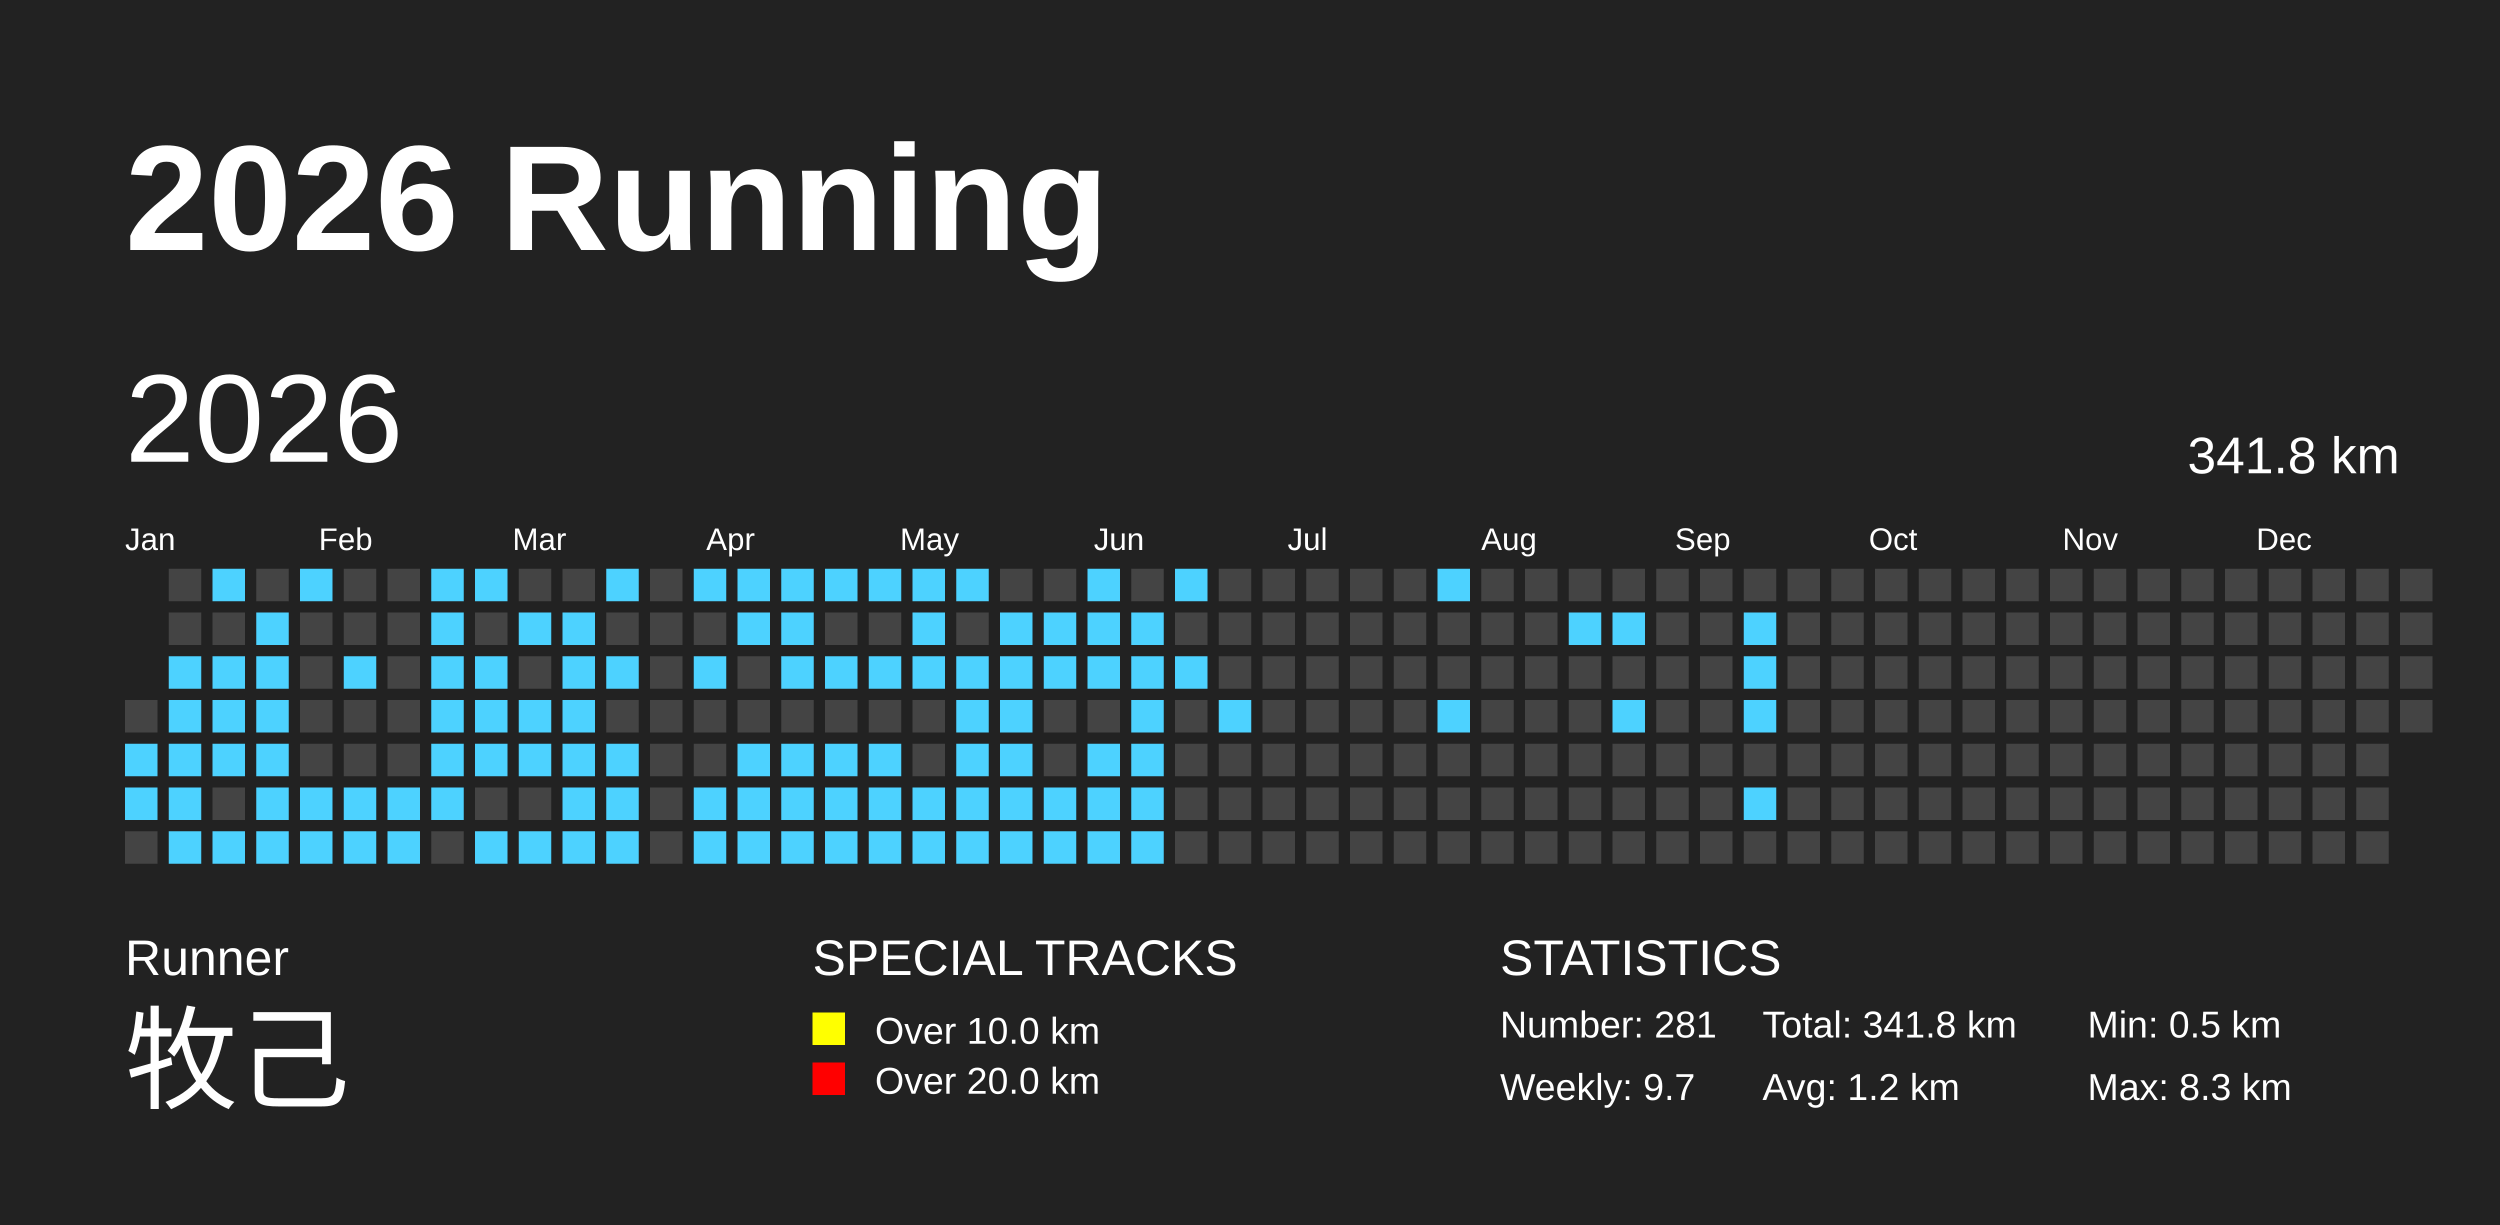
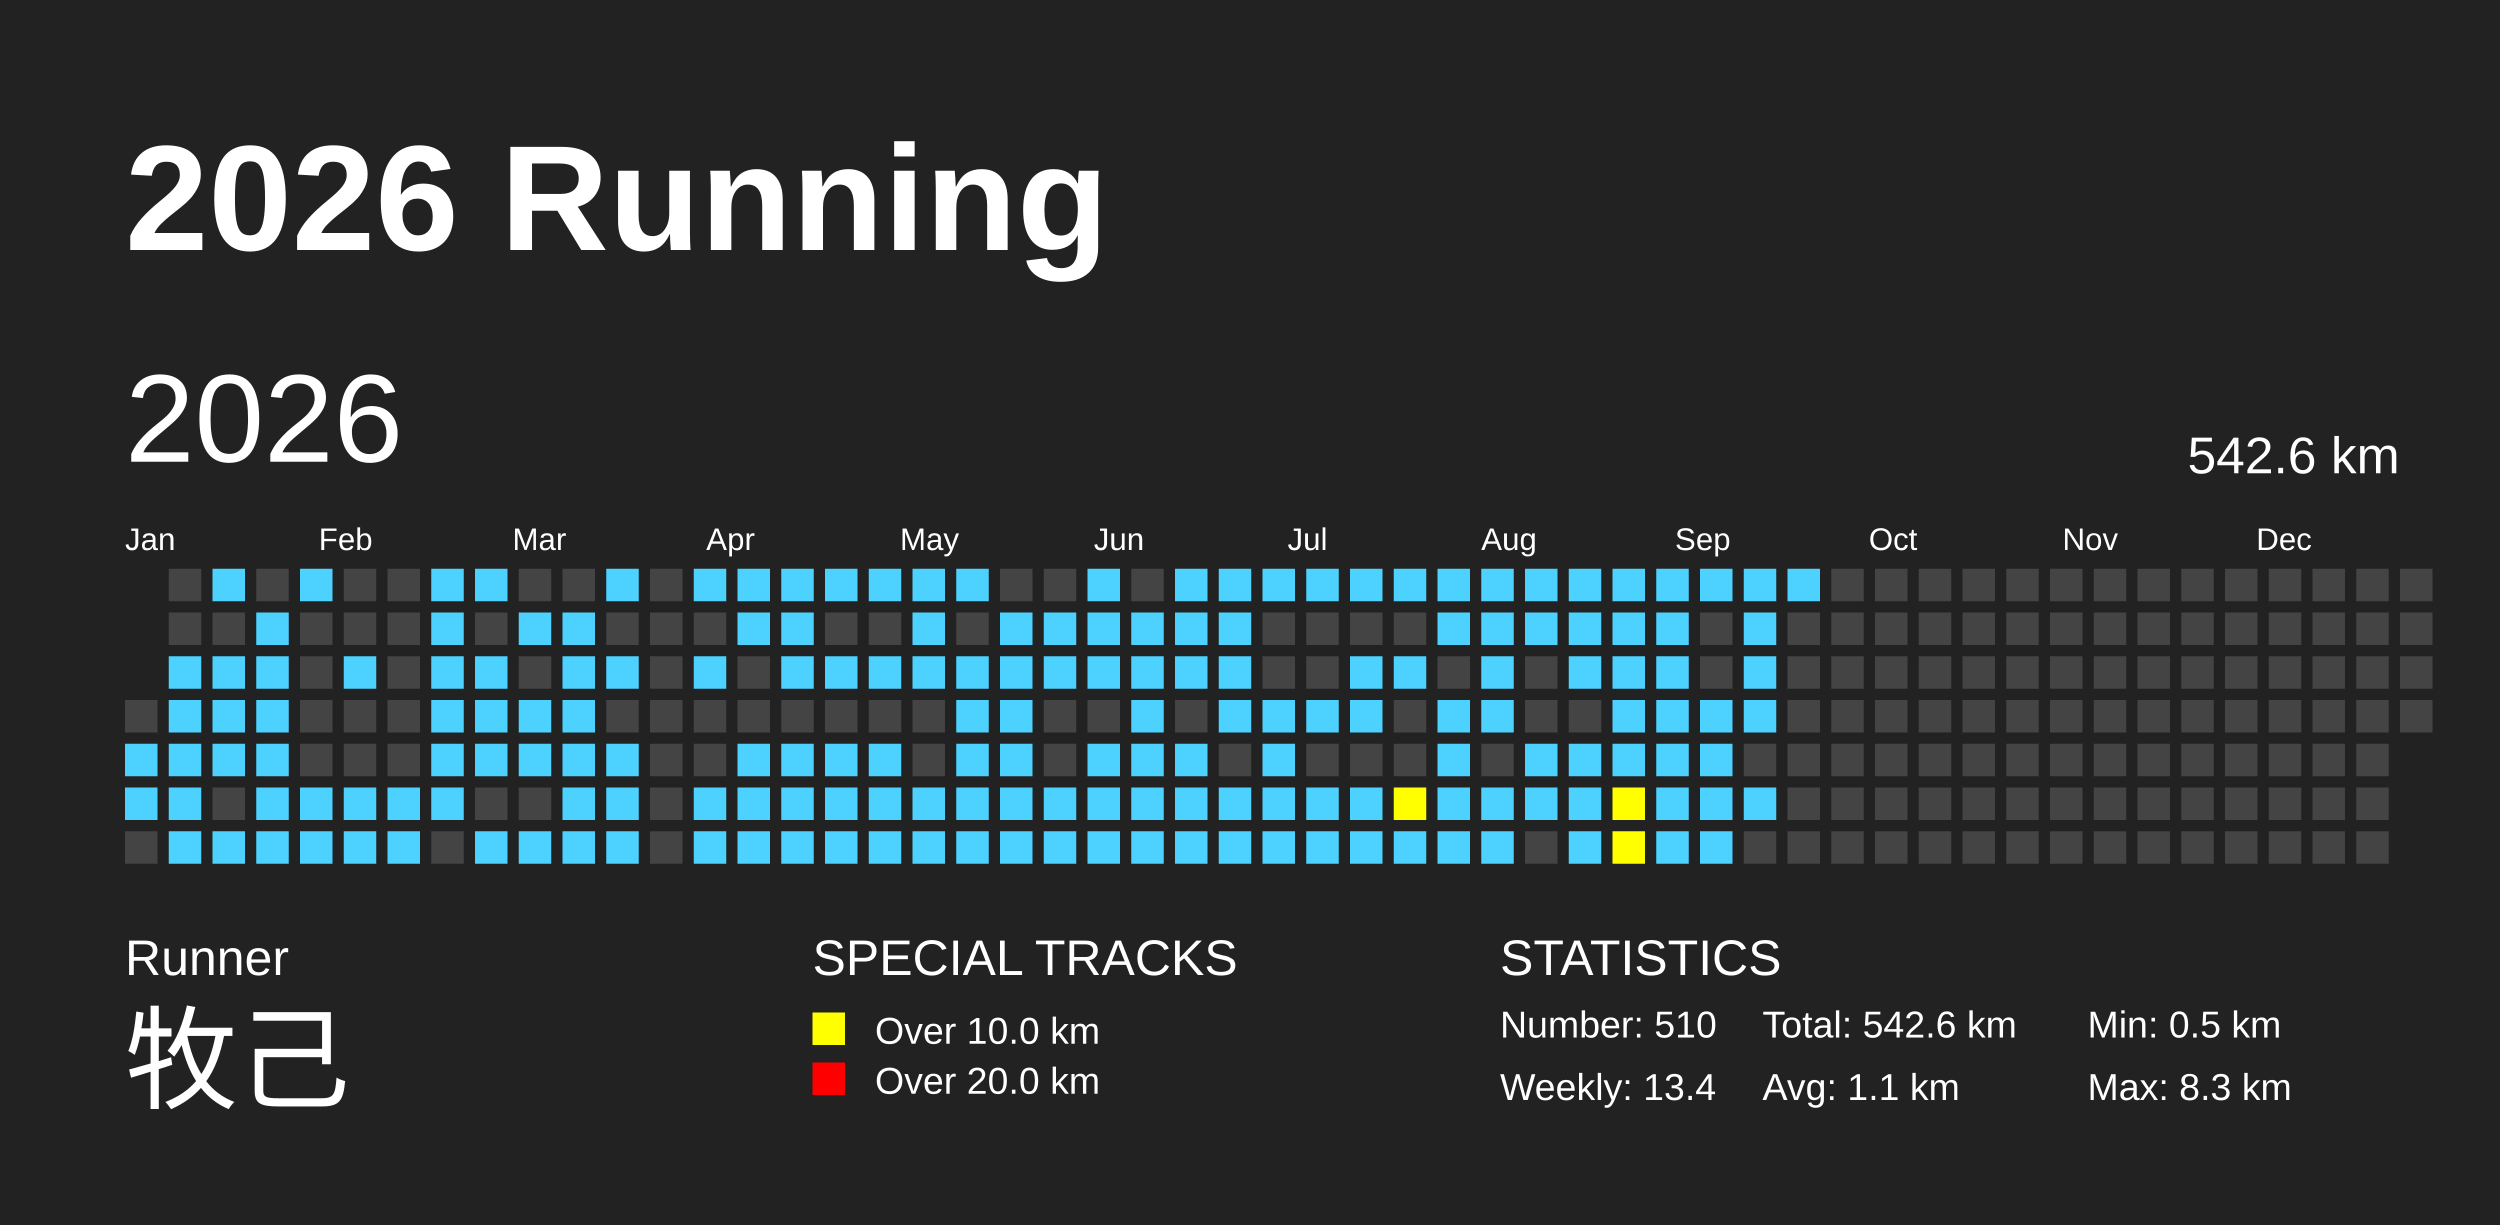
<svg xmlns="http://www.w3.org/2000/svg" baseProfile="full" height="98mm" version="1.1" viewBox="0,0,200,98" width="200mm">
  <defs>
    <pattern height="2" id="indoor-stripe" patternUnits="userSpaceOnUse" width="2">
      <line stroke="white" stroke-opacity="0.45" stroke-width="0.5" x1="0" x2="2" y1="2" y2="0" />
    </pattern>
  </defs>
  <rect fill="#222222" height="98" width="200" x="0" y="0" />
  <text fill="#FFFFFF" style="font-size:12px; font-family:Arial; font-weight:bold;" x="10" y="20">2026 Running</text>
  <text fill="#FFFFFF" style="font-size:4px; font-family:Arial" x="10" y="78">Runner</text>
  <text fill="#FFFFFF" style="font-size:9px; font-family:Arial" x="10" y="88">牧己</text>
  <text fill="#FFFFFF" style="font-size:4px; font-family:Arial" x="65" y="78">SPECIAL TRACKS</text>
  <rect fill="yellow" height="2.6" width="2.6" x="65" y="81" />
  <text fill="#FFFFFF" style="font-size:3px; font-family:Arial" x="70" y="83.5">Over 10.0 km</text>
  <rect fill="red" height="2.6" width="2.6" x="65" y="85" />
  <text fill="#FFFFFF" style="font-size:3px; font-family:Arial" x="70" y="87.5">Over 20.0 km</text>
  <text fill="#FFFFFF" style="font-size:4px; font-family:Arial" x="120" y="78">STATISTICS</text>
-   <text fill="#FFFFFF" style="font-size:3px; font-family:Arial" x="120" y="83">Number: 281</text>
-   <text fill="#FFFFFF" style="font-size:3px; font-family:Arial" x="120" y="88">Weekly: 9.7</text>
-   <text fill="#FFFFFF" style="font-size:3px; font-family:Arial" x="141" y="83">Total: 341.8 km</text>
-   <text fill="#FFFFFF" style="font-size:3px; font-family:Arial" x="141" y="88">Avg: 1.2 km</text>
+   <text fill="#FFFFFF" style="font-size:3px; font-family:Arial" x="120" y="83">Number: 510</text>
+   <text fill="#FFFFFF" style="font-size:3px; font-family:Arial" x="120" y="88">Weekly: 13.4</text>
+   <text fill="#FFFFFF" style="font-size:3px; font-family:Arial" x="141" y="83">Total: 542.6 km</text>
+   <text fill="#FFFFFF" style="font-size:3px; font-family:Arial" x="141" y="88">Avg: 1.1 km</text>
  <text fill="#FFFFFF" style="font-size:3px; font-family:Arial" x="167" y="83">Min: 0.5 km</text>
  <text fill="#FFFFFF" style="font-size:3px; font-family:Arial" x="167" y="88">Max: 8.3 km</text>
  <text dominant-baseline="hanging" fill="#FFFFFF" style="font-size:10.0px; font-family:Arial;" x="10" y="30">2026</text>
-   <text dominant-baseline="hanging" fill="#FFFFFF" style="font-size:4.125px; font-family:Arial;" x="175" y="35">341.8 km</text>
+   <text dominant-baseline="hanging" fill="#FFFFFF" style="font-size:4.125px; font-family:Arial;" x="175" y="35">542.6 km</text>
  <text fill="#FFFFFF" style="font-size:2.5px; font-family:Arial" x="10.0" y="44">Jan</text>
  <text fill="#FFFFFF" style="font-size:2.5px; font-family:Arial" x="25.5" y="44">Feb</text>
  <text fill="#FFFFFF" style="font-size:2.5px; font-family:Arial" x="41.0" y="44">Mar</text>
  <text fill="#FFFFFF" style="font-size:2.5px; font-family:Arial" x="56.5" y="44">Apr</text>
  <text fill="#FFFFFF" style="font-size:2.5px; font-family:Arial" x="72.0" y="44">May</text>
  <text fill="#FFFFFF" style="font-size:2.5px; font-family:Arial" x="87.5" y="44">Jun</text>
  <text fill="#FFFFFF" style="font-size:2.5px; font-family:Arial" x="103.0" y="44">Jul</text>
  <text fill="#FFFFFF" style="font-size:2.5px; font-family:Arial" x="118.5" y="44">Aug</text>
  <text fill="#FFFFFF" style="font-size:2.5px; font-family:Arial" x="134.0" y="44">Sep</text>
  <text fill="#FFFFFF" style="font-size:2.5px; font-family:Arial" x="149.5" y="44">Oct</text>
  <text fill="#FFFFFF" style="font-size:2.5px; font-family:Arial" x="165.0" y="44">Nov</text>
  <text fill="#FFFFFF" style="font-size:2.5px; font-family:Arial" x="180.5" y="44">Dec</text>
  <rect fill="#444444" height="2.6" width="2.6" x="10.0" y="56.0" />
  <rect fill="#4DD2FF" height="2.6" width="2.6" x="10.0" y="59.5" />
  <rect fill="#4DD2FF" height="2.6" width="2.6" x="10.0" y="63.0" />
  <rect fill="#444444" height="2.6" width="2.6" x="10.0" y="66.5" />
  <rect fill="#444444" height="2.6" width="2.6" x="13.5" y="45.5" />
  <rect fill="#444444" height="2.6" width="2.6" x="13.5" y="49.0" />
  <rect fill="#4DD2FF" height="2.6" width="2.6" x="13.5" y="52.5" />
  <rect fill="#4DD2FF" height="2.6" width="2.6" x="13.5" y="56.0" />
  <rect fill="#4DD2FF" height="2.6" width="2.6" x="13.5" y="59.5" />
  <rect fill="#4DD2FF" height="2.6" width="2.6" x="13.5" y="63.0" />
  <rect fill="#4DD2FF" height="2.6" width="2.6" x="13.5" y="66.5" />
  <rect fill="#4DD2FF" height="2.6" width="2.6" x="17.0" y="45.5" />
  <rect fill="#444444" height="2.6" width="2.6" x="17.0" y="49.0" />
  <rect fill="#4DD2FF" height="2.6" width="2.6" x="17.0" y="52.5" />
  <rect fill="#4DD2FF" height="2.6" width="2.6" x="17.0" y="56.0" />
  <rect fill="#4DD2FF" height="2.6" width="2.6" x="17.0" y="59.5" />
  <rect fill="#444444" height="2.6" width="2.6" x="17.0" y="63.0" />
  <rect fill="#4DD2FF" height="2.6" width="2.6" x="17.0" y="66.5" />
  <rect fill="#444444" height="2.6" width="2.6" x="20.5" y="45.5" />
  <rect fill="#4DD2FF" height="2.6" width="2.6" x="20.5" y="49.0" />
  <rect fill="#4DD2FF" height="2.6" width="2.6" x="20.5" y="52.5" />
  <rect fill="#4DD2FF" height="2.6" width="2.6" x="20.5" y="56.0" />
  <rect fill="#4DD2FF" height="2.6" width="2.6" x="20.5" y="59.5" />
  <rect fill="#4DD2FF" height="2.6" width="2.6" x="20.5" y="63.0" />
  <rect fill="#4DD2FF" height="2.6" width="2.6" x="20.5" y="66.5" />
  <rect fill="#4DD2FF" height="2.6" width="2.6" x="24.0" y="45.5" />
  <rect fill="#444444" height="2.6" width="2.6" x="24.0" y="49.0" />
  <rect fill="#444444" height="2.6" width="2.6" x="24.0" y="52.5" />
  <rect fill="#444444" height="2.6" width="2.6" x="24.0" y="56.0" />
  <rect fill="#444444" height="2.6" width="2.6" x="24.0" y="59.5" />
  <rect fill="#4DD2FF" height="2.6" width="2.6" x="24.0" y="63.0" />
  <rect fill="#4DD2FF" height="2.6" width="2.6" x="24.0" y="66.5" />
  <rect fill="#444444" height="2.6" width="2.6" x="27.5" y="45.5" />
  <rect fill="#444444" height="2.6" width="2.6" x="27.5" y="49.0" />
  <rect fill="#4DD2FF" height="2.6" width="2.6" x="27.5" y="52.5" />
  <rect fill="#444444" height="2.6" width="2.6" x="27.5" y="56.0" />
  <rect fill="#444444" height="2.6" width="2.6" x="27.5" y="59.5" />
  <rect fill="#4DD2FF" height="2.6" width="2.6" x="27.5" y="63.0" />
  <rect fill="#4DD2FF" height="2.6" width="2.6" x="27.5" y="66.5" />
  <rect fill="#444444" height="2.6" width="2.6" x="31.0" y="45.5" />
  <rect fill="#444444" height="2.6" width="2.6" x="31.0" y="49.0" />
  <rect fill="#444444" height="2.6" width="2.6" x="31.0" y="52.5" />
  <rect fill="#444444" height="2.6" width="2.6" x="31.0" y="56.0" />
  <rect fill="#444444" height="2.6" width="2.6" x="31.0" y="59.5" />
  <rect fill="#4DD2FF" height="2.6" width="2.6" x="31.0" y="63.0" />
  <rect fill="#4DD2FF" height="2.6" width="2.6" x="31.0" y="66.5" />
  <rect fill="#4DD2FF" height="2.6" width="2.6" x="34.5" y="45.5" />
  <rect fill="#4DD2FF" height="2.6" width="2.6" x="34.5" y="49.0" />
  <rect fill="#4DD2FF" height="2.6" width="2.6" x="34.5" y="52.5" />
  <rect fill="#4DD2FF" height="2.6" width="2.6" x="34.5" y="56.0" />
  <rect fill="#4DD2FF" height="2.6" width="2.6" x="34.5" y="59.5" />
  <rect fill="#4DD2FF" height="2.6" width="2.6" x="34.5" y="63.0" />
  <rect fill="#444444" height="2.6" width="2.6" x="34.5" y="66.5" />
  <rect fill="#4DD2FF" height="2.6" width="2.6" x="38.0" y="45.5" />
  <rect fill="#444444" height="2.6" width="2.6" x="38.0" y="49.0" />
  <rect fill="#4DD2FF" height="2.6" width="2.6" x="38.0" y="52.5" />
  <rect fill="#4DD2FF" height="2.6" width="2.6" x="38.0" y="56.0" />
  <rect fill="#4DD2FF" height="2.6" width="2.6" x="38.0" y="59.5" />
  <rect fill="#444444" height="2.6" width="2.6" x="38.0" y="63.0" />
  <rect fill="#4DD2FF" height="2.6" width="2.6" x="38.0" y="66.5" />
  <rect fill="#444444" height="2.6" width="2.6" x="41.5" y="45.5" />
  <rect fill="#4DD2FF" height="2.6" width="2.6" x="41.5" y="49.0" />
  <rect fill="#444444" height="2.6" width="2.6" x="41.5" y="52.5" />
  <rect fill="#4DD2FF" height="2.6" width="2.6" x="41.5" y="56.0" />
  <rect fill="#4DD2FF" height="2.6" width="2.6" x="41.5" y="59.5" />
  <rect fill="#444444" height="2.6" width="2.6" x="41.5" y="63.0" />
  <rect fill="#4DD2FF" height="2.6" width="2.6" x="41.5" y="66.5" />
  <rect fill="#444444" height="2.6" width="2.6" x="45.0" y="45.5" />
  <rect fill="#4DD2FF" height="2.6" width="2.6" x="45.0" y="49.0" />
  <rect fill="#4DD2FF" height="2.6" width="2.6" x="45.0" y="52.5" />
  <rect fill="#4DD2FF" height="2.6" width="2.6" x="45.0" y="56.0" />
  <rect fill="#4DD2FF" height="2.6" width="2.6" x="45.0" y="59.5" />
  <rect fill="#4DD2FF" height="2.6" width="2.6" x="45.0" y="63.0" />
  <rect fill="#4DD2FF" height="2.6" width="2.6" x="45.0" y="66.5" />
  <rect fill="#4DD2FF" height="2.6" width="2.6" x="48.5" y="45.5" />
  <rect fill="#444444" height="2.6" width="2.6" x="48.5" y="49.0" />
  <rect fill="#4DD2FF" height="2.6" width="2.6" x="48.5" y="52.5" />
  <rect fill="#444444" height="2.6" width="2.6" x="48.5" y="56.0" />
  <rect fill="#4DD2FF" height="2.6" width="2.6" x="48.5" y="59.5" />
  <rect fill="#4DD2FF" height="2.6" width="2.6" x="48.5" y="63.0" />
  <rect fill="#4DD2FF" height="2.6" width="2.6" x="48.5" y="66.5" />
  <rect fill="#444444" height="2.6" width="2.6" x="52.0" y="45.5" />
  <rect fill="#444444" height="2.6" width="2.6" x="52.0" y="49.0" />
  <rect fill="#444444" height="2.6" width="2.6" x="52.0" y="52.5" />
  <rect fill="#444444" height="2.6" width="2.6" x="52.0" y="56.0" />
  <rect fill="#444444" height="2.6" width="2.6" x="52.0" y="59.5" />
  <rect fill="#444444" height="2.6" width="2.6" x="52.0" y="63.0" />
  <rect fill="#444444" height="2.6" width="2.6" x="52.0" y="66.5" />
  <rect fill="#4DD2FF" height="2.6" width="2.6" x="55.5" y="45.5" />
  <rect fill="#444444" height="2.6" width="2.6" x="55.5" y="49.0" />
  <rect fill="#4DD2FF" height="2.6" width="2.6" x="55.5" y="52.5" />
  <rect fill="#444444" height="2.6" width="2.6" x="55.5" y="56.0" />
  <rect fill="#444444" height="2.6" width="2.6" x="55.5" y="59.5" />
  <rect fill="#4DD2FF" height="2.6" width="2.6" x="55.5" y="63.0" />
  <rect fill="#4DD2FF" height="2.6" width="2.6" x="55.5" y="66.5" />
  <rect fill="#4DD2FF" height="2.6" width="2.6" x="59.0" y="45.5" />
  <rect fill="#4DD2FF" height="2.6" width="2.6" x="59.0" y="49.0" />
  <rect fill="#444444" height="2.6" width="2.6" x="59.0" y="52.5" />
  <rect fill="#444444" height="2.6" width="2.6" x="59.0" y="56.0" />
  <rect fill="#4DD2FF" height="2.6" width="2.6" x="59.0" y="59.5" />
  <rect fill="#4DD2FF" height="2.6" width="2.6" x="59.0" y="63.0" />
  <rect fill="#4DD2FF" height="2.6" width="2.6" x="59.0" y="66.5" />
  <rect fill="#4DD2FF" height="2.6" width="2.6" x="62.5" y="45.5" />
  <rect fill="#4DD2FF" height="2.6" width="2.6" x="62.5" y="49.0" />
  <rect fill="#4DD2FF" height="2.6" width="2.6" x="62.5" y="52.5" />
  <rect fill="#444444" height="2.6" width="2.6" x="62.5" y="56.0" />
  <rect fill="#4DD2FF" height="2.6" width="2.6" x="62.5" y="59.5" />
  <rect fill="#4DD2FF" height="2.6" width="2.6" x="62.5" y="63.0" />
  <rect fill="#4DD2FF" height="2.6" width="2.6" x="62.5" y="66.5" />
  <rect fill="#4DD2FF" height="2.6" width="2.6" x="66.0" y="45.5" />
  <rect fill="#444444" height="2.6" width="2.6" x="66.0" y="49.0" />
  <rect fill="#4DD2FF" height="2.6" width="2.6" x="66.0" y="52.5" />
  <rect fill="#444444" height="2.6" width="2.6" x="66.0" y="56.0" />
  <rect fill="#4DD2FF" height="2.6" width="2.6" x="66.0" y="59.5" />
  <rect fill="#4DD2FF" height="2.6" width="2.6" x="66.0" y="63.0" />
  <rect fill="#4DD2FF" height="2.6" width="2.6" x="66.0" y="66.5" />
  <rect fill="#4DD2FF" height="2.6" width="2.6" x="69.5" y="45.5" />
  <rect fill="#444444" height="2.6" width="2.6" x="69.5" y="49.0" />
  <rect fill="#4DD2FF" height="2.6" width="2.6" x="69.5" y="52.5" />
  <rect fill="#444444" height="2.6" width="2.6" x="69.5" y="56.0" />
  <rect fill="#4DD2FF" height="2.6" width="2.6" x="69.5" y="59.5" />
  <rect fill="#4DD2FF" height="2.6" width="2.6" x="69.5" y="63.0" />
  <rect fill="#4DD2FF" height="2.6" width="2.6" x="69.5" y="66.5" />
  <rect fill="#4DD2FF" height="2.6" width="2.6" x="73.0" y="45.5" />
  <rect fill="#4DD2FF" height="2.6" width="2.6" x="73.0" y="49.0" />
  <rect fill="#4DD2FF" height="2.6" width="2.6" x="73.0" y="52.5" />
  <rect fill="#444444" height="2.6" width="2.6" x="73.0" y="56.0" />
  <rect fill="#444444" height="2.6" width="2.6" x="73.0" y="59.5" />
  <rect fill="#4DD2FF" height="2.6" width="2.6" x="73.0" y="63.0" />
  <rect fill="#4DD2FF" height="2.6" width="2.6" x="73.0" y="66.5" />
  <rect fill="#4DD2FF" height="2.6" width="2.6" x="76.5" y="45.5" />
  <rect fill="#444444" height="2.6" width="2.6" x="76.5" y="49.0" />
  <rect fill="#4DD2FF" height="2.6" width="2.6" x="76.5" y="52.5" />
  <rect fill="#4DD2FF" height="2.6" width="2.6" x="76.5" y="56.0" />
  <rect fill="#4DD2FF" height="2.6" width="2.6" x="76.5" y="59.5" />
  <rect fill="#4DD2FF" height="2.6" width="2.6" x="76.5" y="63.0" />
  <rect fill="#4DD2FF" height="2.6" width="2.6" x="76.5" y="66.5" />
  <rect fill="#444444" height="2.6" width="2.6" x="80.0" y="45.5" />
  <rect fill="#4DD2FF" height="2.6" width="2.6" x="80.0" y="49.0" />
  <rect fill="#4DD2FF" height="2.6" width="2.6" x="80.0" y="52.5" />
  <rect fill="#4DD2FF" height="2.6" width="2.6" x="80.0" y="56.0" />
  <rect fill="#4DD2FF" height="2.6" width="2.6" x="80.0" y="59.5" />
  <rect fill="#4DD2FF" height="2.6" width="2.6" x="80.0" y="63.0" />
  <rect fill="#4DD2FF" height="2.6" width="2.6" x="80.0" y="66.5" />
  <rect fill="#444444" height="2.6" width="2.6" x="83.5" y="45.5" />
  <rect fill="#4DD2FF" height="2.6" width="2.6" x="83.5" y="49.0" />
  <rect fill="#4DD2FF" height="2.6" width="2.6" x="83.5" y="52.5" />
  <rect fill="#444444" height="2.6" width="2.6" x="83.5" y="56.0" />
  <rect fill="#444444" height="2.6" width="2.6" x="83.5" y="59.5" />
  <rect fill="#4DD2FF" height="2.6" width="2.6" x="83.5" y="63.0" />
  <rect fill="#4DD2FF" height="2.6" width="2.6" x="83.5" y="66.5" />
  <rect fill="#4DD2FF" height="2.6" width="2.6" x="87.0" y="45.5" />
  <rect fill="#4DD2FF" height="2.6" width="2.6" x="87.0" y="49.0" />
  <rect fill="#4DD2FF" height="2.6" width="2.6" x="87.0" y="52.5" />
  <rect fill="#444444" height="2.6" width="2.6" x="87.0" y="56.0" />
  <rect fill="#4DD2FF" height="2.6" width="2.6" x="87.0" y="59.5" />
  <rect fill="#4DD2FF" height="2.6" width="2.6" x="87.0" y="63.0" />
  <rect fill="#4DD2FF" height="2.6" width="2.6" x="87.0" y="66.5" />
  <rect fill="#444444" height="2.6" width="2.6" x="90.5" y="45.5" />
  <rect fill="#4DD2FF" height="2.6" width="2.6" x="90.5" y="49.0" />
  <rect fill="#4DD2FF" height="2.6" width="2.6" x="90.5" y="52.5" />
  <rect fill="#4DD2FF" height="2.6" width="2.6" x="90.5" y="56.0" />
  <rect fill="#4DD2FF" height="2.6" width="2.6" x="90.5" y="59.5" />
  <rect fill="#4DD2FF" height="2.6" width="2.6" x="90.5" y="63.0" />
  <rect fill="#4DD2FF" height="2.6" width="2.6" x="90.5" y="66.5" />
  <rect fill="#4DD2FF" height="2.6" width="2.6" x="94.0" y="45.5" />
-   <rect fill="#444444" height="2.6" width="2.6" x="94.0" y="49.0" />
+   <rect fill="#4DD2FF" height="2.6" width="2.6" x="94.0" y="49.0" />
  <rect fill="#4DD2FF" height="2.6" width="2.6" x="94.0" y="52.5" />
  <rect fill="#444444" height="2.6" width="2.6" x="94.0" y="56.0" />
-   <rect fill="#444444" height="2.6" width="2.6" x="94.0" y="59.5" />
-   <rect fill="#444444" height="2.6" width="2.6" x="94.0" y="63.0" />
-   <rect fill="#444444" height="2.6" width="2.6" x="94.0" y="66.5" />
-   <rect fill="#444444" height="2.6" width="2.6" x="97.5" y="45.5" />
-   <rect fill="#444444" height="2.6" width="2.6" x="97.5" y="49.0" />
-   <rect fill="#444444" height="2.6" width="2.6" x="97.5" y="52.5" />
+   <rect fill="#4DD2FF" height="2.6" width="2.6" x="94.0" y="59.5" />
+   <rect fill="#4DD2FF" height="2.6" width="2.6" x="94.0" y="63.0" />
+   <rect fill="#4DD2FF" height="2.6" width="2.6" x="94.0" y="66.5" />
+   <rect fill="#4DD2FF" height="2.6" width="2.6" x="97.5" y="45.5" />
+   <rect fill="#4DD2FF" height="2.6" width="2.6" x="97.5" y="49.0" />
+   <rect fill="#4DD2FF" height="2.6" width="2.6" x="97.5" y="52.5" />
  <rect fill="#4DD2FF" height="2.6" width="2.6" x="97.5" y="56.0" />
  <rect fill="#444444" height="2.6" width="2.6" x="97.5" y="59.5" />
-   <rect fill="#444444" height="2.6" width="2.6" x="97.5" y="63.0" />
-   <rect fill="#444444" height="2.6" width="2.6" x="97.5" y="66.5" />
-   <rect fill="#444444" height="2.6" width="2.6" x="101.0" y="45.5" />
+   <rect fill="#4DD2FF" height="2.6" width="2.6" x="97.5" y="63.0" />
+   <rect fill="#4DD2FF" height="2.6" width="2.6" x="97.5" y="66.5" />
+   <rect fill="#4DD2FF" height="2.6" width="2.6" x="101.0" y="45.5" />
  <rect fill="#444444" height="2.6" width="2.6" x="101.0" y="49.0" />
  <rect fill="#444444" height="2.6" width="2.6" x="101.0" y="52.5" />
-   <rect fill="#444444" height="2.6" width="2.6" x="101.0" y="56.0" />
-   <rect fill="#444444" height="2.6" width="2.6" x="101.0" y="59.5" />
-   <rect fill="#444444" height="2.6" width="2.6" x="101.0" y="63.0" />
-   <rect fill="#444444" height="2.6" width="2.6" x="101.0" y="66.5" />
-   <rect fill="#444444" height="2.6" width="2.6" x="104.5" y="45.5" />
+   <rect fill="#4DD2FF" height="2.6" width="2.6" x="101.0" y="56.0" />
+   <rect fill="#4DD2FF" height="2.6" width="2.6" x="101.0" y="59.5" />
+   <rect fill="#4DD2FF" height="2.6" width="2.6" x="101.0" y="63.0" />
+   <rect fill="#4DD2FF" height="2.6" width="2.6" x="101.0" y="66.5" />
+   <rect fill="#4DD2FF" height="2.6" width="2.6" x="104.5" y="45.5" />
  <rect fill="#444444" height="2.6" width="2.6" x="104.5" y="49.0" />
  <rect fill="#444444" height="2.6" width="2.6" x="104.5" y="52.5" />
-   <rect fill="#444444" height="2.6" width="2.6" x="104.5" y="56.0" />
+   <rect fill="#4DD2FF" height="2.6" width="2.6" x="104.5" y="56.0" />
  <rect fill="#444444" height="2.6" width="2.6" x="104.5" y="59.5" />
-   <rect fill="#444444" height="2.6" width="2.6" x="104.5" y="63.0" />
-   <rect fill="#444444" height="2.6" width="2.6" x="104.5" y="66.5" />
-   <rect fill="#444444" height="2.6" width="2.6" x="108.0" y="45.5" />
+   <rect fill="#4DD2FF" height="2.6" width="2.6" x="104.5" y="63.0" />
+   <rect fill="#4DD2FF" height="2.6" width="2.6" x="104.5" y="66.5" />
+   <rect fill="#4DD2FF" height="2.6" width="2.6" x="108.0" y="45.5" />
  <rect fill="#444444" height="2.6" width="2.6" x="108.0" y="49.0" />
-   <rect fill="#444444" height="2.6" width="2.6" x="108.0" y="52.5" />
-   <rect fill="#444444" height="2.6" width="2.6" x="108.0" y="56.0" />
+   <rect fill="#4DD2FF" height="2.6" width="2.6" x="108.0" y="52.5" />
+   <rect fill="#4DD2FF" height="2.6" width="2.6" x="108.0" y="56.0" />
  <rect fill="#444444" height="2.6" width="2.6" x="108.0" y="59.5" />
-   <rect fill="#444444" height="2.6" width="2.6" x="108.0" y="63.0" />
-   <rect fill="#444444" height="2.6" width="2.6" x="108.0" y="66.5" />
-   <rect fill="#444444" height="2.6" width="2.6" x="111.5" y="45.5" />
+   <rect fill="#4DD2FF" height="2.6" width="2.6" x="108.0" y="63.0" />
+   <rect fill="#4DD2FF" height="2.6" width="2.6" x="108.0" y="66.5" />
+   <rect fill="#4DD2FF" height="2.6" width="2.6" x="111.5" y="45.5" />
  <rect fill="#444444" height="2.6" width="2.6" x="111.5" y="49.0" />
-   <rect fill="#444444" height="2.6" width="2.6" x="111.5" y="52.5" />
+   <rect fill="#4DD2FF" height="2.6" width="2.6" x="111.5" y="52.5" />
  <rect fill="#444444" height="2.6" width="2.6" x="111.5" y="56.0" />
  <rect fill="#444444" height="2.6" width="2.6" x="111.5" y="59.5" />
-   <rect fill="#444444" height="2.6" width="2.6" x="111.5" y="63.0" />
-   <rect fill="#444444" height="2.6" width="2.6" x="111.5" y="66.5" />
+   <rect fill="yellow" height="2.6" width="2.6" x="111.5" y="63.0" />
+   <rect fill="#4DD2FF" height="2.6" width="2.6" x="111.5" y="66.5" />
  <rect fill="#4DD2FF" height="2.6" width="2.6" x="115.0" y="45.5" />
-   <rect fill="#444444" height="2.6" width="2.6" x="115.0" y="49.0" />
+   <rect fill="#4DD2FF" height="2.6" width="2.6" x="115.0" y="49.0" />
  <rect fill="#444444" height="2.6" width="2.6" x="115.0" y="52.5" />
  <rect fill="#4DD2FF" height="2.6" width="2.6" x="115.0" y="56.0" />
-   <rect fill="#444444" height="2.6" width="2.6" x="115.0" y="59.5" />
-   <rect fill="#444444" height="2.6" width="2.6" x="115.0" y="63.0" />
-   <rect fill="#444444" height="2.6" width="2.6" x="115.0" y="66.5" />
-   <rect fill="#444444" height="2.6" width="2.6" x="118.5" y="45.5" />
-   <rect fill="#444444" height="2.6" width="2.6" x="118.5" y="49.0" />
-   <rect fill="#444444" height="2.6" width="2.6" x="118.5" y="52.5" />
-   <rect fill="#444444" height="2.6" width="2.6" x="118.5" y="56.0" />
+   <rect fill="#4DD2FF" height="2.6" width="2.6" x="115.0" y="59.5" />
+   <rect fill="#4DD2FF" height="2.6" width="2.6" x="115.0" y="63.0" />
+   <rect fill="#4DD2FF" height="2.6" width="2.6" x="115.0" y="66.5" />
+   <rect fill="#4DD2FF" height="2.6" width="2.6" x="118.5" y="45.5" />
+   <rect fill="#4DD2FF" height="2.6" width="2.6" x="118.5" y="49.0" />
+   <rect fill="#4DD2FF" height="2.6" width="2.6" x="118.5" y="52.5" />
+   <rect fill="#4DD2FF" height="2.6" width="2.6" x="118.5" y="56.0" />
  <rect fill="#444444" height="2.6" width="2.6" x="118.5" y="59.5" />
-   <rect fill="#444444" height="2.6" width="2.6" x="118.5" y="63.0" />
-   <rect fill="#444444" height="2.6" width="2.6" x="118.5" y="66.5" />
-   <rect fill="#444444" height="2.6" width="2.6" x="122.0" y="45.5" />
-   <rect fill="#444444" height="2.6" width="2.6" x="122.0" y="49.0" />
+   <rect fill="#4DD2FF" height="2.6" width="2.6" x="118.5" y="63.0" />
+   <rect fill="#4DD2FF" height="2.6" width="2.6" x="118.5" y="66.5" />
+   <rect fill="#4DD2FF" height="2.6" width="2.6" x="122.0" y="45.5" />
+   <rect fill="#4DD2FF" height="2.6" width="2.6" x="122.0" y="49.0" />
  <rect fill="#444444" height="2.6" width="2.6" x="122.0" y="52.5" />
  <rect fill="#444444" height="2.6" width="2.6" x="122.0" y="56.0" />
-   <rect fill="#444444" height="2.6" width="2.6" x="122.0" y="59.5" />
-   <rect fill="#444444" height="2.6" width="2.6" x="122.0" y="63.0" />
+   <rect fill="#4DD2FF" height="2.6" width="2.6" x="122.0" y="59.5" />
+   <rect fill="#4DD2FF" height="2.6" width="2.6" x="122.0" y="63.0" />
  <rect fill="#444444" height="2.6" width="2.6" x="122.0" y="66.5" />
-   <rect fill="#444444" height="2.6" width="2.6" x="125.5" y="45.5" />
+   <rect fill="#4DD2FF" height="2.6" width="2.6" x="125.5" y="45.5" />
  <rect fill="#4DD2FF" height="2.6" width="2.6" x="125.5" y="49.0" />
-   <rect fill="#444444" height="2.6" width="2.6" x="125.5" y="52.5" />
+   <rect fill="#4DD2FF" height="2.6" width="2.6" x="125.5" y="52.5" />
  <rect fill="#444444" height="2.6" width="2.6" x="125.5" y="56.0" />
-   <rect fill="#444444" height="2.6" width="2.6" x="125.5" y="59.5" />
-   <rect fill="#444444" height="2.6" width="2.6" x="125.5" y="63.0" />
-   <rect fill="#444444" height="2.6" width="2.6" x="125.5" y="66.5" />
-   <rect fill="#444444" height="2.6" width="2.6" x="129.0" y="45.5" />
+   <rect fill="#4DD2FF" height="2.6" width="2.6" x="125.5" y="59.5" />
+   <rect fill="#4DD2FF" height="2.6" width="2.6" x="125.5" y="63.0" />
+   <rect fill="#4DD2FF" height="2.6" width="2.6" x="125.5" y="66.5" />
+   <rect fill="#4DD2FF" height="2.6" width="2.6" x="129.0" y="45.5" />
  <rect fill="#4DD2FF" height="2.6" width="2.6" x="129.0" y="49.0" />
-   <rect fill="#444444" height="2.6" width="2.6" x="129.0" y="52.5" />
+   <rect fill="#4DD2FF" height="2.6" width="2.6" x="129.0" y="52.5" />
  <rect fill="#4DD2FF" height="2.6" width="2.6" x="129.0" y="56.0" />
-   <rect fill="#444444" height="2.6" width="2.6" x="129.0" y="59.5" />
-   <rect fill="#444444" height="2.6" width="2.6" x="129.0" y="63.0" />
-   <rect fill="#444444" height="2.6" width="2.6" x="129.0" y="66.5" />
-   <rect fill="#444444" height="2.6" width="2.6" x="132.5" y="45.5" />
-   <rect fill="#444444" height="2.6" width="2.6" x="132.5" y="49.0" />
-   <rect fill="#444444" height="2.6" width="2.6" x="132.5" y="52.5" />
-   <rect fill="#444444" height="2.6" width="2.6" x="132.5" y="56.0" />
-   <rect fill="#444444" height="2.6" width="2.6" x="132.5" y="59.5" />
-   <rect fill="#444444" height="2.6" width="2.6" x="132.5" y="63.0" />
-   <rect fill="#444444" height="2.6" width="2.6" x="132.5" y="66.5" />
-   <rect fill="#444444" height="2.6" width="2.6" x="136.0" y="45.5" />
+   <rect fill="#4DD2FF" height="2.6" width="2.6" x="129.0" y="59.5" />
+   <rect fill="yellow" height="2.6" width="2.6" x="129.0" y="63.0" />
+   <rect fill="yellow" height="2.6" width="2.6" x="129.0" y="66.5" />
+   <rect fill="#4DD2FF" height="2.6" width="2.6" x="132.5" y="45.5" />
+   <rect fill="#4DD2FF" height="2.6" width="2.6" x="132.5" y="49.0" />
+   <rect fill="#4DD2FF" height="2.6" width="2.6" x="132.5" y="52.5" />
+   <rect fill="#4DD2FF" height="2.6" width="2.6" x="132.5" y="56.0" />
+   <rect fill="#4DD2FF" height="2.6" width="2.6" x="132.5" y="59.5" />
+   <rect fill="#4DD2FF" height="2.6" width="2.6" x="132.5" y="63.0" />
+   <rect fill="#4DD2FF" height="2.6" width="2.6" x="132.5" y="66.5" />
+   <rect fill="#4DD2FF" height="2.6" width="2.6" x="136.0" y="45.5" />
  <rect fill="#444444" height="2.6" width="2.6" x="136.0" y="49.0" />
  <rect fill="#444444" height="2.6" width="2.6" x="136.0" y="52.5" />
-   <rect fill="#444444" height="2.6" width="2.6" x="136.0" y="56.0" />
-   <rect fill="#444444" height="2.6" width="2.6" x="136.0" y="59.5" />
-   <rect fill="#444444" height="2.6" width="2.6" x="136.0" y="63.0" />
-   <rect fill="#444444" height="2.6" width="2.6" x="136.0" y="66.5" />
-   <rect fill="#444444" height="2.6" width="2.6" x="139.5" y="45.5" />
+   <rect fill="#4DD2FF" height="2.6" width="2.6" x="136.0" y="56.0" />
+   <rect fill="#4DD2FF" height="2.6" width="2.6" x="136.0" y="59.5" />
+   <rect fill="#4DD2FF" height="2.6" width="2.6" x="136.0" y="63.0" />
+   <rect fill="#4DD2FF" height="2.6" width="2.6" x="136.0" y="66.5" />
+   <rect fill="#4DD2FF" height="2.6" width="2.6" x="139.5" y="45.5" />
  <rect fill="#4DD2FF" height="2.6" width="2.6" x="139.5" y="49.0" />
  <rect fill="#4DD2FF" height="2.6" width="2.6" x="139.5" y="52.5" />
  <rect fill="#4DD2FF" height="2.6" width="2.6" x="139.5" y="56.0" />
  <rect fill="#444444" height="2.6" width="2.6" x="139.5" y="59.5" />
  <rect fill="#4DD2FF" height="2.6" width="2.6" x="139.5" y="63.0" />
  <rect fill="#444444" height="2.6" width="2.6" x="139.5" y="66.5" />
-   <rect fill="#444444" height="2.6" width="2.6" x="143.0" y="45.5" />
+   <rect fill="#4DD2FF" height="2.6" width="2.6" x="143.0" y="45.5" />
  <rect fill="#444444" height="2.6" width="2.6" x="143.0" y="49.0" />
  <rect fill="#444444" height="2.6" width="2.6" x="143.0" y="52.5" />
  <rect fill="#444444" height="2.6" width="2.6" x="143.0" y="56.0" />
  <rect fill="#444444" height="2.6" width="2.6" x="143.0" y="59.5" />
  <rect fill="#444444" height="2.6" width="2.6" x="143.0" y="63.0" />
  <rect fill="#444444" height="2.6" width="2.6" x="143.0" y="66.5" />
  <rect fill="#444444" height="2.6" width="2.6" x="146.5" y="45.5" />
  <rect fill="#444444" height="2.6" width="2.6" x="146.5" y="49.0" />
  <rect fill="#444444" height="2.6" width="2.6" x="146.5" y="52.5" />
  <rect fill="#444444" height="2.6" width="2.6" x="146.5" y="56.0" />
  <rect fill="#444444" height="2.6" width="2.6" x="146.5" y="59.5" />
  <rect fill="#444444" height="2.6" width="2.6" x="146.5" y="63.0" />
  <rect fill="#444444" height="2.6" width="2.6" x="146.5" y="66.5" />
  <rect fill="#444444" height="2.6" width="2.6" x="150.0" y="45.5" />
  <rect fill="#444444" height="2.6" width="2.6" x="150.0" y="49.0" />
  <rect fill="#444444" height="2.6" width="2.6" x="150.0" y="52.5" />
  <rect fill="#444444" height="2.6" width="2.6" x="150.0" y="56.0" />
  <rect fill="#444444" height="2.6" width="2.6" x="150.0" y="59.5" />
  <rect fill="#444444" height="2.6" width="2.6" x="150.0" y="63.0" />
  <rect fill="#444444" height="2.6" width="2.6" x="150.0" y="66.5" />
  <rect fill="#444444" height="2.6" width="2.6" x="153.5" y="45.5" />
  <rect fill="#444444" height="2.6" width="2.6" x="153.5" y="49.0" />
  <rect fill="#444444" height="2.6" width="2.6" x="153.5" y="52.5" />
  <rect fill="#444444" height="2.6" width="2.6" x="153.5" y="56.0" />
  <rect fill="#444444" height="2.6" width="2.6" x="153.5" y="59.5" />
  <rect fill="#444444" height="2.6" width="2.6" x="153.5" y="63.0" />
  <rect fill="#444444" height="2.6" width="2.6" x="153.5" y="66.5" />
  <rect fill="#444444" height="2.6" width="2.6" x="157.0" y="45.5" />
  <rect fill="#444444" height="2.6" width="2.6" x="157.0" y="49.0" />
  <rect fill="#444444" height="2.6" width="2.6" x="157.0" y="52.5" />
  <rect fill="#444444" height="2.6" width="2.6" x="157.0" y="56.0" />
  <rect fill="#444444" height="2.6" width="2.6" x="157.0" y="59.5" />
  <rect fill="#444444" height="2.6" width="2.6" x="157.0" y="63.0" />
  <rect fill="#444444" height="2.6" width="2.6" x="157.0" y="66.5" />
  <rect fill="#444444" height="2.6" width="2.6" x="160.5" y="45.5" />
  <rect fill="#444444" height="2.6" width="2.6" x="160.5" y="49.0" />
  <rect fill="#444444" height="2.6" width="2.6" x="160.5" y="52.5" />
  <rect fill="#444444" height="2.6" width="2.6" x="160.5" y="56.0" />
  <rect fill="#444444" height="2.6" width="2.6" x="160.5" y="59.5" />
  <rect fill="#444444" height="2.6" width="2.6" x="160.5" y="63.0" />
  <rect fill="#444444" height="2.6" width="2.6" x="160.5" y="66.5" />
  <rect fill="#444444" height="2.6" width="2.6" x="164.0" y="45.5" />
  <rect fill="#444444" height="2.6" width="2.6" x="164.0" y="49.0" />
  <rect fill="#444444" height="2.6" width="2.6" x="164.0" y="52.5" />
  <rect fill="#444444" height="2.6" width="2.6" x="164.0" y="56.0" />
  <rect fill="#444444" height="2.6" width="2.6" x="164.0" y="59.5" />
  <rect fill="#444444" height="2.6" width="2.6" x="164.0" y="63.0" />
  <rect fill="#444444" height="2.6" width="2.6" x="164.0" y="66.5" />
  <rect fill="#444444" height="2.6" width="2.6" x="167.5" y="45.5" />
  <rect fill="#444444" height="2.6" width="2.6" x="167.5" y="49.0" />
  <rect fill="#444444" height="2.6" width="2.6" x="167.5" y="52.5" />
  <rect fill="#444444" height="2.6" width="2.6" x="167.5" y="56.0" />
  <rect fill="#444444" height="2.6" width="2.6" x="167.5" y="59.5" />
  <rect fill="#444444" height="2.6" width="2.6" x="167.5" y="63.0" />
  <rect fill="#444444" height="2.6" width="2.6" x="167.5" y="66.5" />
  <rect fill="#444444" height="2.6" width="2.6" x="171.0" y="45.5" />
  <rect fill="#444444" height="2.6" width="2.6" x="171.0" y="49.0" />
  <rect fill="#444444" height="2.6" width="2.6" x="171.0" y="52.5" />
  <rect fill="#444444" height="2.6" width="2.6" x="171.0" y="56.0" />
  <rect fill="#444444" height="2.6" width="2.6" x="171.0" y="59.5" />
  <rect fill="#444444" height="2.6" width="2.6" x="171.0" y="63.0" />
  <rect fill="#444444" height="2.6" width="2.6" x="171.0" y="66.5" />
  <rect fill="#444444" height="2.6" width="2.6" x="174.5" y="45.5" />
  <rect fill="#444444" height="2.6" width="2.6" x="174.5" y="49.0" />
  <rect fill="#444444" height="2.6" width="2.6" x="174.5" y="52.5" />
  <rect fill="#444444" height="2.6" width="2.6" x="174.5" y="56.0" />
  <rect fill="#444444" height="2.6" width="2.6" x="174.5" y="59.5" />
  <rect fill="#444444" height="2.6" width="2.6" x="174.5" y="63.0" />
  <rect fill="#444444" height="2.6" width="2.6" x="174.5" y="66.5" />
  <rect fill="#444444" height="2.6" width="2.6" x="178.0" y="45.5" />
  <rect fill="#444444" height="2.6" width="2.6" x="178.0" y="49.0" />
  <rect fill="#444444" height="2.6" width="2.6" x="178.0" y="52.5" />
  <rect fill="#444444" height="2.6" width="2.6" x="178.0" y="56.0" />
  <rect fill="#444444" height="2.6" width="2.6" x="178.0" y="59.5" />
  <rect fill="#444444" height="2.6" width="2.6" x="178.0" y="63.0" />
  <rect fill="#444444" height="2.6" width="2.6" x="178.0" y="66.5" />
  <rect fill="#444444" height="2.6" width="2.6" x="181.5" y="45.5" />
  <rect fill="#444444" height="2.6" width="2.6" x="181.5" y="49.0" />
  <rect fill="#444444" height="2.6" width="2.6" x="181.5" y="52.5" />
  <rect fill="#444444" height="2.6" width="2.6" x="181.5" y="56.0" />
  <rect fill="#444444" height="2.6" width="2.6" x="181.5" y="59.5" />
  <rect fill="#444444" height="2.6" width="2.6" x="181.5" y="63.0" />
  <rect fill="#444444" height="2.6" width="2.6" x="181.5" y="66.5" />
  <rect fill="#444444" height="2.6" width="2.6" x="185.0" y="45.5" />
  <rect fill="#444444" height="2.6" width="2.6" x="185.0" y="49.0" />
  <rect fill="#444444" height="2.6" width="2.6" x="185.0" y="52.5" />
  <rect fill="#444444" height="2.6" width="2.6" x="185.0" y="56.0" />
  <rect fill="#444444" height="2.6" width="2.6" x="185.0" y="59.5" />
  <rect fill="#444444" height="2.6" width="2.6" x="185.0" y="63.0" />
  <rect fill="#444444" height="2.6" width="2.6" x="185.0" y="66.5" />
  <rect fill="#444444" height="2.6" width="2.6" x="188.5" y="45.5" />
  <rect fill="#444444" height="2.6" width="2.6" x="188.5" y="49.0" />
  <rect fill="#444444" height="2.6" width="2.6" x="188.5" y="52.5" />
  <rect fill="#444444" height="2.6" width="2.6" x="188.5" y="56.0" />
  <rect fill="#444444" height="2.6" width="2.6" x="188.5" y="59.5" />
  <rect fill="#444444" height="2.6" width="2.6" x="188.5" y="63.0" />
  <rect fill="#444444" height="2.6" width="2.6" x="188.5" y="66.5" />
  <rect fill="#444444" height="2.6" width="2.6" x="192.0" y="45.5" />
  <rect fill="#444444" height="2.6" width="2.6" x="192.0" y="49.0" />
  <rect fill="#444444" height="2.6" width="2.6" x="192.0" y="52.5" />
  <rect fill="#444444" height="2.6" width="2.6" x="192.0" y="56.0" />
</svg>
